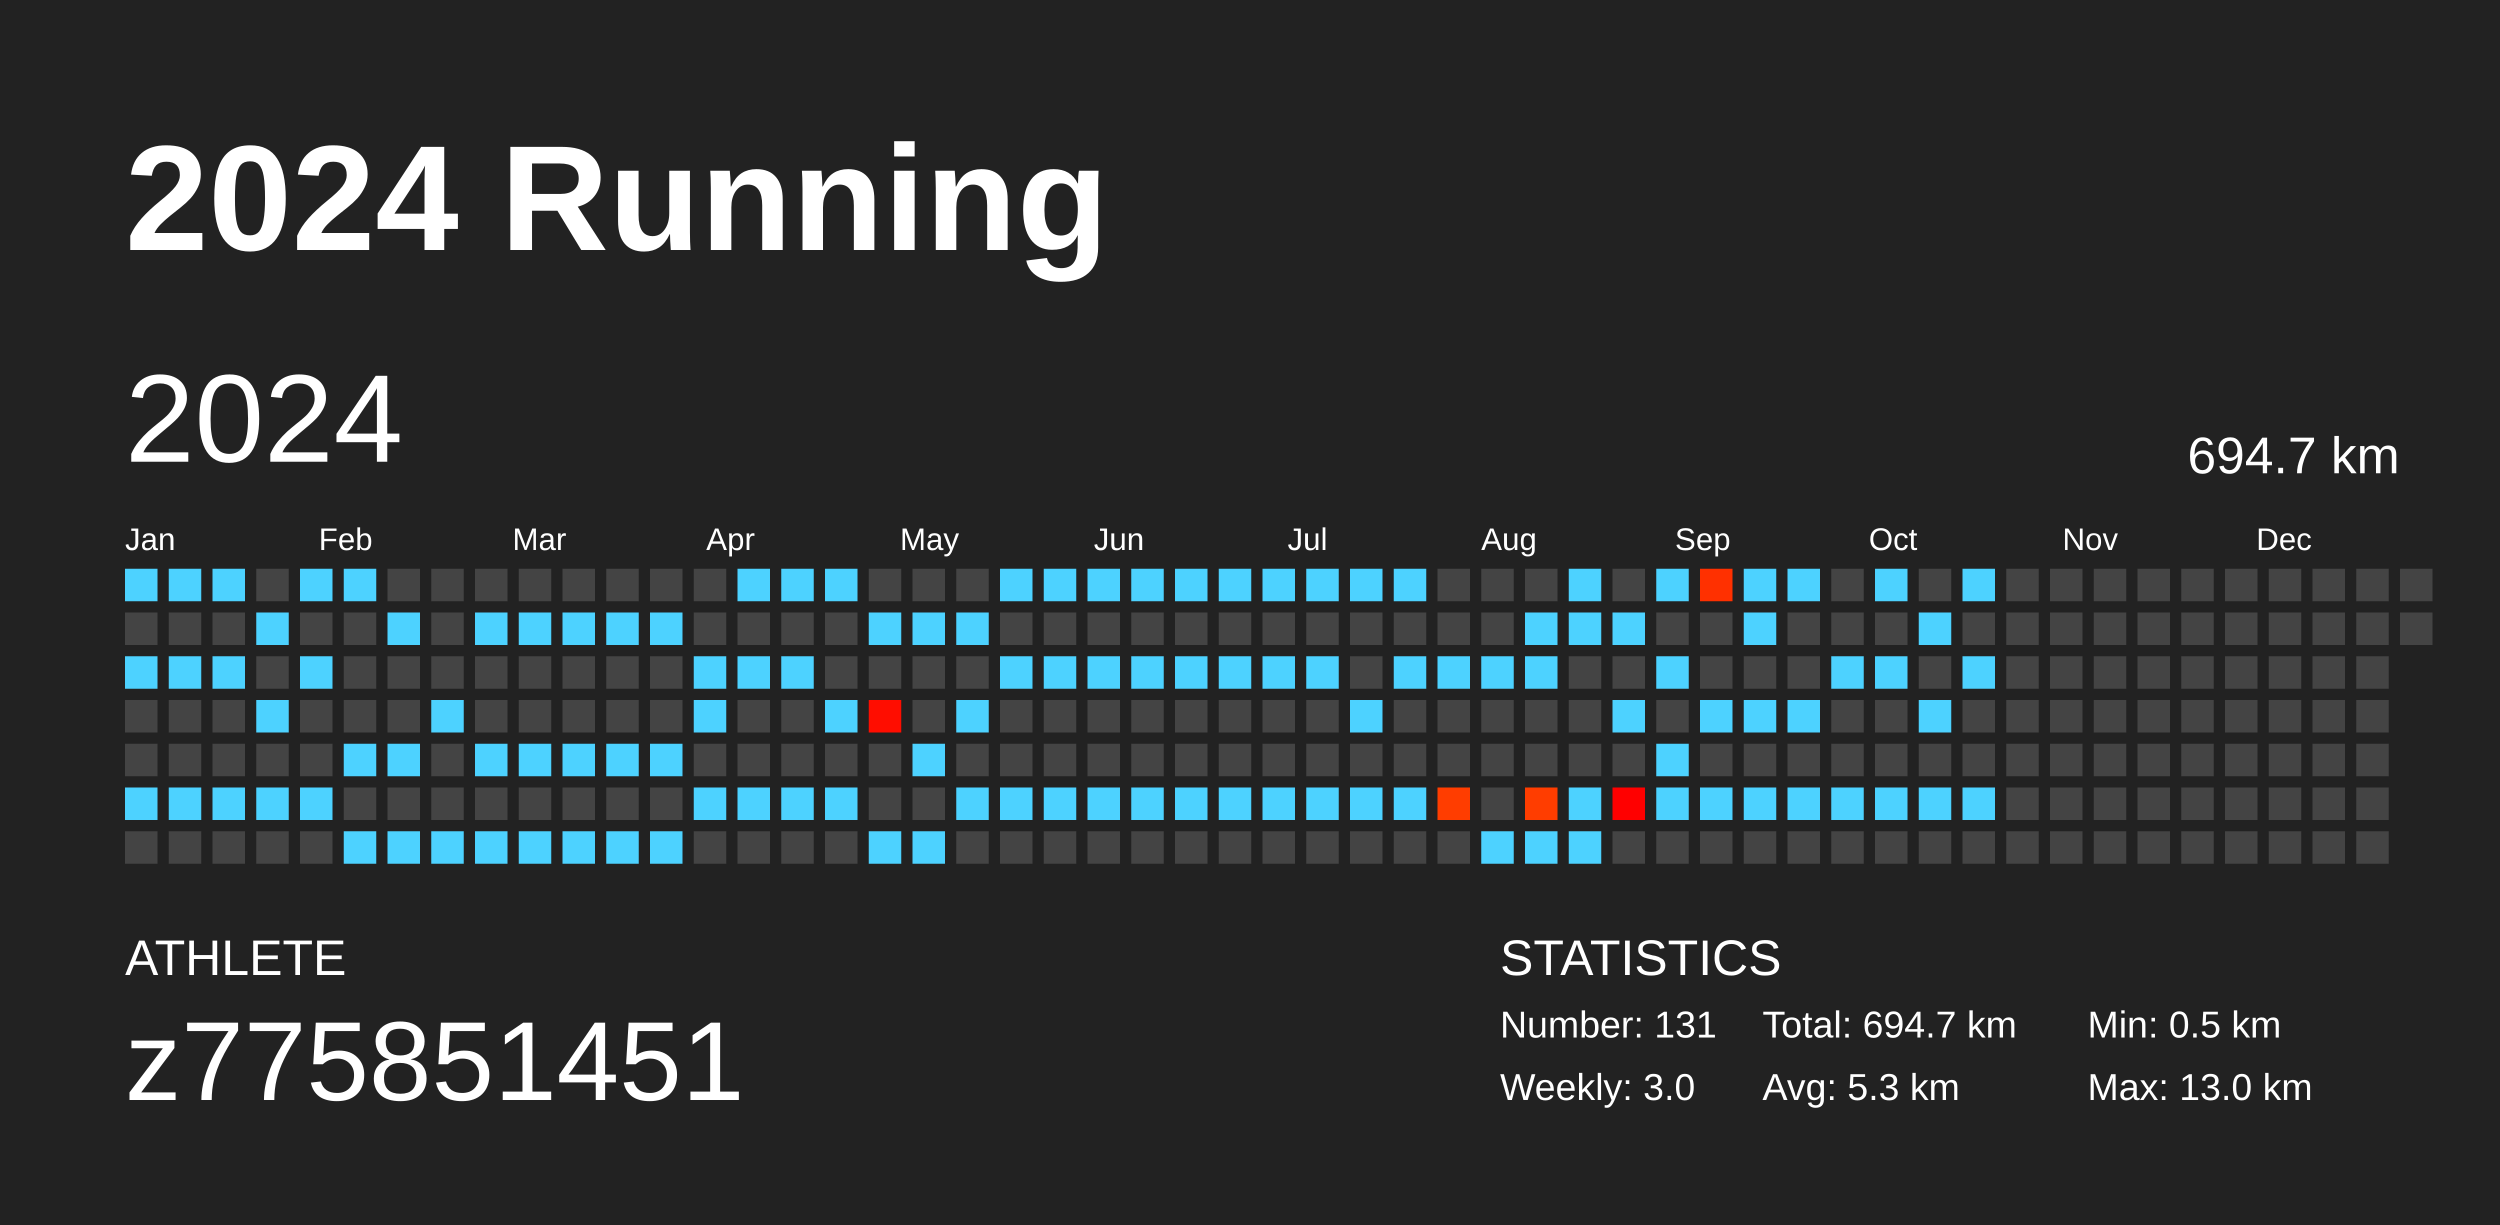
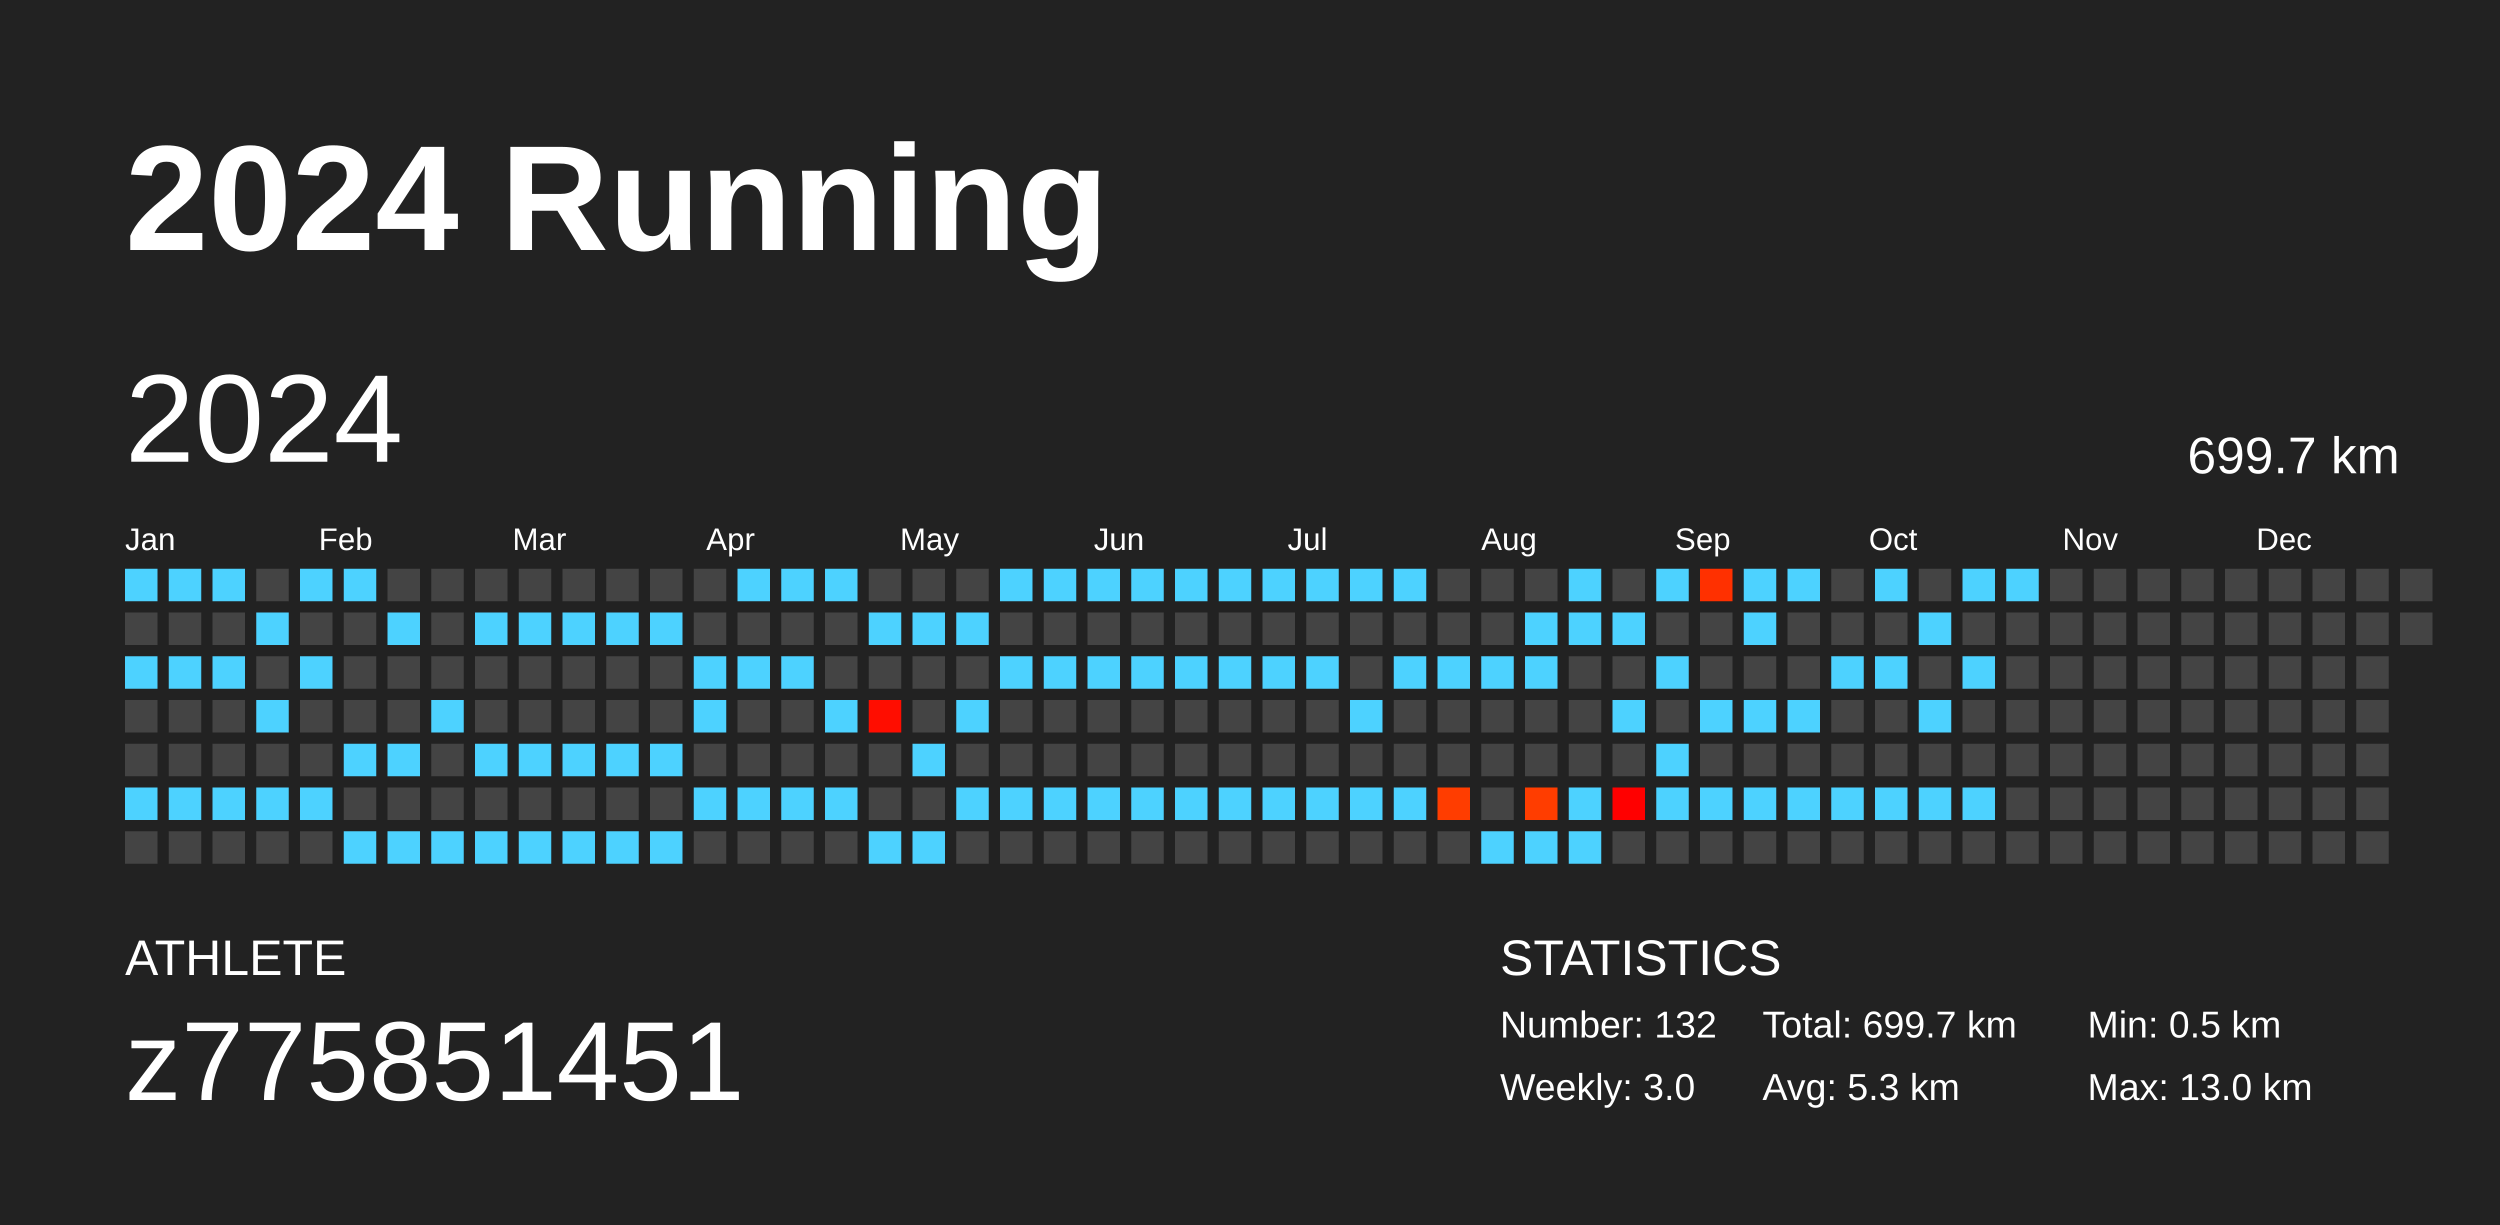
<svg xmlns="http://www.w3.org/2000/svg" baseProfile="full" height="98mm" version="1.1" viewBox="0,0,200,98" width="200mm">
  <defs />
  <rect fill="#222222" height="98" width="200" x="0" y="0" />
  <text fill="#FFFFFF" style="font-size:12px; font-family:Arial; font-weight:bold;" x="10" y="20">2024 Running</text>
  <text fill="#FFFFFF" style="font-size:4px; font-family:Arial" x="10" y="78">ATHLETE</text>
  <text fill="#FFFFFF" style="font-size:9px; font-family:Arial" x="10" y="88">z775851451</text>
  <text fill="#FFFFFF" style="font-size:4px; font-family:Arial" x="120" y="78">STATISTICS</text>
-   <text fill="#FFFFFF" style="font-size:3px; font-family:Arial" x="120" y="83">Number: 131</text>
+   <text fill="#FFFFFF" style="font-size:3px; font-family:Arial" x="120" y="83">Number: 132</text>
  <text fill="#FFFFFF" style="font-size:3px; font-family:Arial" x="120" y="88">Weekly: 3.0</text>
-   <text fill="#FFFFFF" style="font-size:3px; font-family:Arial" x="141" y="83">Total: 694.7 km</text>
+   <text fill="#FFFFFF" style="font-size:3px; font-family:Arial" x="141" y="83">Total: 699.7 km</text>
  <text fill="#FFFFFF" style="font-size:3px; font-family:Arial" x="141" y="88">Avg: 5.3 km</text>
  <text fill="#FFFFFF" style="font-size:3px; font-family:Arial" x="167" y="83">Min: 0.5 km</text>
  <text fill="#FFFFFF" style="font-size:3px; font-family:Arial" x="167" y="88">Max: 13.0 km</text>
  <text dominant-baseline="hanging" fill="#FFFFFF" style="font-size:10.0px; font-family:Arial;" x="10" y="30">2024</text>
-   <text dominant-baseline="hanging" fill="#FFFFFF" style="font-size:4.125px; font-family:Arial;" x="175" y="35">694.7 km</text>
+   <text dominant-baseline="hanging" fill="#FFFFFF" style="font-size:4.125px; font-family:Arial;" x="175" y="35">699.7 km</text>
  <text fill="#FFFFFF" style="font-size:2.5px; font-family:Arial" x="10.0" y="44">Jan</text>
  <text fill="#FFFFFF" style="font-size:2.5px; font-family:Arial" x="25.5" y="44">Feb</text>
  <text fill="#FFFFFF" style="font-size:2.5px; font-family:Arial" x="41.0" y="44">Mar</text>
  <text fill="#FFFFFF" style="font-size:2.5px; font-family:Arial" x="56.5" y="44">Apr</text>
  <text fill="#FFFFFF" style="font-size:2.5px; font-family:Arial" x="72.0" y="44">May</text>
  <text fill="#FFFFFF" style="font-size:2.5px; font-family:Arial" x="87.5" y="44">Jun</text>
  <text fill="#FFFFFF" style="font-size:2.5px; font-family:Arial" x="103.0" y="44">Jul</text>
  <text fill="#FFFFFF" style="font-size:2.5px; font-family:Arial" x="118.5" y="44">Aug</text>
  <text fill="#FFFFFF" style="font-size:2.5px; font-family:Arial" x="134.0" y="44">Sep</text>
  <text fill="#FFFFFF" style="font-size:2.5px; font-family:Arial" x="149.5" y="44">Oct</text>
  <text fill="#FFFFFF" style="font-size:2.5px; font-family:Arial" x="165.0" y="44">Nov</text>
  <text fill="#FFFFFF" style="font-size:2.5px; font-family:Arial" x="180.5" y="44">Dec</text>
  <rect fill="#4dd2ff" height="2.6" width="2.6" x="10.0" y="45.5" />
  <rect fill="#444444" height="2.6" width="2.6" x="10.0" y="49.0" />
  <rect fill="#4dd2ff" height="2.6" width="2.6" x="10.0" y="52.5" />
  <rect fill="#444444" height="2.6" width="2.6" x="10.0" y="56.0" />
  <rect fill="#444444" height="2.6" width="2.6" x="10.0" y="59.5" />
  <rect fill="#4dd2ff" height="2.6" width="2.6" x="10.0" y="63.0" />
  <rect fill="#444444" height="2.6" width="2.6" x="10.0" y="66.5" />
  <rect fill="#4dd2ff" height="2.6" width="2.6" x="13.5" y="45.5" />
  <rect fill="#444444" height="2.6" width="2.6" x="13.5" y="49.0" />
  <rect fill="#4dd2ff" height="2.6" width="2.6" x="13.5" y="52.5" />
  <rect fill="#444444" height="2.6" width="2.6" x="13.5" y="56.0" />
  <rect fill="#444444" height="2.6" width="2.6" x="13.5" y="59.5" />
  <rect fill="#4dd2ff" height="2.6" width="2.6" x="13.5" y="63.0" />
  <rect fill="#444444" height="2.6" width="2.6" x="13.5" y="66.5" />
  <rect fill="#4dd2ff" height="2.6" width="2.6" x="17.0" y="45.5" />
  <rect fill="#444444" height="2.6" width="2.6" x="17.0" y="49.0" />
  <rect fill="#4dd2ff" height="2.6" width="2.6" x="17.0" y="52.5" />
  <rect fill="#444444" height="2.6" width="2.6" x="17.0" y="56.0" />
  <rect fill="#444444" height="2.6" width="2.6" x="17.0" y="59.5" />
  <rect fill="#4dd2ff" height="2.6" width="2.6" x="17.0" y="63.0" />
  <rect fill="#444444" height="2.6" width="2.6" x="17.0" y="66.5" />
  <rect fill="#444444" height="2.6" width="2.6" x="20.5" y="45.5" />
  <rect fill="#4dd2ff" height="2.6" width="2.6" x="20.5" y="49.0" />
  <rect fill="#444444" height="2.6" width="2.6" x="20.5" y="52.5" />
  <rect fill="#4dd2ff" height="2.6" width="2.6" x="20.5" y="56.0" />
  <rect fill="#444444" height="2.6" width="2.6" x="20.5" y="59.5" />
  <rect fill="#4dd2ff" height="2.6" width="2.6" x="20.5" y="63.0" />
  <rect fill="#444444" height="2.6" width="2.6" x="20.5" y="66.5" />
  <rect fill="#4dd2ff" height="2.6" width="2.6" x="24.0" y="45.5" />
  <rect fill="#444444" height="2.6" width="2.6" x="24.0" y="49.0" />
  <rect fill="#4dd2ff" height="2.6" width="2.6" x="24.0" y="52.5" />
  <rect fill="#444444" height="2.6" width="2.6" x="24.0" y="56.0" />
  <rect fill="#444444" height="2.6" width="2.6" x="24.0" y="59.5" />
  <rect fill="#4dd2ff" height="2.6" width="2.6" x="24.0" y="63.0" />
  <rect fill="#444444" height="2.6" width="2.6" x="24.0" y="66.5" />
  <rect fill="#4dd2ff" height="2.6" width="2.6" x="27.5" y="45.5" />
  <rect fill="#444444" height="2.6" width="2.6" x="27.5" y="49.0" />
  <rect fill="#444444" height="2.6" width="2.6" x="27.5" y="52.5" />
  <rect fill="#444444" height="2.6" width="2.6" x="27.5" y="56.0" />
  <rect fill="#4dd2ff" height="2.6" width="2.6" x="27.5" y="59.5" />
  <rect fill="#444444" height="2.6" width="2.6" x="27.5" y="63.0" />
  <rect fill="#4dd2ff" height="2.6" width="2.6" x="27.5" y="66.5" />
  <rect fill="#444444" height="2.6" width="2.6" x="31.0" y="45.5" />
  <rect fill="#4dd2ff" height="2.6" width="2.6" x="31.0" y="49.0" />
  <rect fill="#444444" height="2.6" width="2.6" x="31.0" y="52.5" />
  <rect fill="#444444" height="2.6" width="2.6" x="31.0" y="56.0" />
  <rect fill="#4dd2ff" height="2.6" width="2.6" x="31.0" y="59.5" />
  <rect fill="#444444" height="2.6" width="2.6" x="31.0" y="63.0" />
  <rect fill="#4dd2ff" height="2.6" width="2.6" x="31.0" y="66.5" />
  <rect fill="#444444" height="2.6" width="2.6" x="34.5" y="45.5" />
  <rect fill="#444444" height="2.6" width="2.6" x="34.5" y="49.0" />
  <rect fill="#444444" height="2.6" width="2.6" x="34.5" y="52.5" />
  <rect fill="#4dd2ff" height="2.6" width="2.6" x="34.5" y="56.0" />
  <rect fill="#444444" height="2.6" width="2.6" x="34.5" y="59.5" />
  <rect fill="#444444" height="2.6" width="2.6" x="34.5" y="63.0" />
  <rect fill="#4dd2ff" height="2.6" width="2.6" x="34.5" y="66.5" />
  <rect fill="#444444" height="2.6" width="2.6" x="38.0" y="45.5" />
  <rect fill="#4dd2ff" height="2.6" width="2.6" x="38.0" y="49.0" />
  <rect fill="#444444" height="2.6" width="2.6" x="38.0" y="52.5" />
  <rect fill="#444444" height="2.6" width="2.6" x="38.0" y="56.0" />
  <rect fill="#4dd2ff" height="2.6" width="2.6" x="38.0" y="59.5" />
  <rect fill="#444444" height="2.6" width="2.6" x="38.0" y="63.0" />
  <rect fill="#4dd2ff" height="2.6" width="2.6" x="38.0" y="66.5" />
  <rect fill="#444444" height="2.6" width="2.6" x="41.5" y="45.5" />
  <rect fill="#4dd2ff" height="2.6" width="2.6" x="41.5" y="49.0" />
  <rect fill="#444444" height="2.6" width="2.6" x="41.5" y="52.5" />
  <rect fill="#444444" height="2.6" width="2.6" x="41.5" y="56.0" />
  <rect fill="#4dd2ff" height="2.6" width="2.6" x="41.5" y="59.5" />
  <rect fill="#444444" height="2.6" width="2.6" x="41.5" y="63.0" />
  <rect fill="#4dd2ff" height="2.6" width="2.6" x="41.5" y="66.5" />
  <rect fill="#444444" height="2.6" width="2.6" x="45.0" y="45.5" />
  <rect fill="#4dd2ff" height="2.6" width="2.6" x="45.0" y="49.0" />
  <rect fill="#444444" height="2.6" width="2.6" x="45.0" y="52.5" />
  <rect fill="#444444" height="2.6" width="2.6" x="45.0" y="56.0" />
  <rect fill="#4dd2ff" height="2.6" width="2.6" x="45.0" y="59.5" />
  <rect fill="#444444" height="2.6" width="2.6" x="45.0" y="63.0" />
  <rect fill="#4dd2ff" height="2.6" width="2.6" x="45.0" y="66.5" />
  <rect fill="#444444" height="2.6" width="2.6" x="48.5" y="45.5" />
  <rect fill="#4dd2ff" height="2.6" width="2.6" x="48.5" y="49.0" />
  <rect fill="#444444" height="2.6" width="2.6" x="48.5" y="52.5" />
  <rect fill="#444444" height="2.6" width="2.6" x="48.5" y="56.0" />
  <rect fill="#4dd2ff" height="2.6" width="2.6" x="48.5" y="59.5" />
  <rect fill="#444444" height="2.6" width="2.6" x="48.5" y="63.0" />
  <rect fill="#4dd2ff" height="2.6" width="2.6" x="48.5" y="66.5" />
  <rect fill="#444444" height="2.6" width="2.6" x="52.0" y="45.5" />
  <rect fill="#4dd2ff" height="2.6" width="2.6" x="52.0" y="49.0" />
  <rect fill="#444444" height="2.6" width="2.6" x="52.0" y="52.5" />
  <rect fill="#444444" height="2.6" width="2.6" x="52.0" y="56.0" />
  <rect fill="#4dd2ff" height="2.6" width="2.6" x="52.0" y="59.5" />
  <rect fill="#444444" height="2.6" width="2.6" x="52.0" y="63.0" />
  <rect fill="#4dd2ff" height="2.6" width="2.6" x="52.0" y="66.5" />
  <rect fill="#444444" height="2.6" width="2.6" x="55.5" y="45.5" />
  <rect fill="#444444" height="2.6" width="2.6" x="55.5" y="49.0" />
  <rect fill="#4dd2ff" height="2.6" width="2.6" x="55.5" y="52.5" />
  <rect fill="#4dd2ff" height="2.6" width="2.6" x="55.5" y="56.0" />
  <rect fill="#444444" height="2.6" width="2.6" x="55.5" y="59.5" />
  <rect fill="#4dd2ff" height="2.6" width="2.6" x="55.5" y="63.0" />
  <rect fill="#444444" height="2.6" width="2.6" x="55.5" y="66.5" />
  <rect fill="#4dd2ff" height="2.6" width="2.6" x="59.0" y="45.5" />
  <rect fill="#444444" height="2.6" width="2.6" x="59.0" y="49.0" />
  <rect fill="#4dd2ff" height="2.6" width="2.6" x="59.0" y="52.5" />
  <rect fill="#444444" height="2.6" width="2.6" x="59.0" y="56.0" />
  <rect fill="#444444" height="2.6" width="2.6" x="59.0" y="59.5" />
  <rect fill="#4dd2ff" height="2.6" width="2.6" x="59.0" y="63.0" />
  <rect fill="#444444" height="2.6" width="2.6" x="59.0" y="66.5" />
  <rect fill="#4dd2ff" height="2.6" width="2.6" x="62.5" y="45.5" />
  <rect fill="#444444" height="2.6" width="2.6" x="62.5" y="49.0" />
  <rect fill="#4dd2ff" height="2.6" width="2.6" x="62.5" y="52.5" />
  <rect fill="#444444" height="2.6" width="2.6" x="62.5" y="56.0" />
  <rect fill="#444444" height="2.6" width="2.6" x="62.5" y="59.5" />
  <rect fill="#4dd2ff" height="2.6" width="2.6" x="62.5" y="63.0" />
  <rect fill="#444444" height="2.6" width="2.6" x="62.5" y="66.5" />
  <rect fill="#4dd2ff" height="2.6" width="2.6" x="66.0" y="45.5" />
  <rect fill="#444444" height="2.6" width="2.6" x="66.0" y="49.0" />
  <rect fill="#444444" height="2.6" width="2.6" x="66.0" y="52.5" />
  <rect fill="#4dd2ff" height="2.6" width="2.6" x="66.0" y="56.0" />
  <rect fill="#444444" height="2.6" width="2.6" x="66.0" y="59.5" />
  <rect fill="#4dd2ff" height="2.6" width="2.6" x="66.0" y="63.0" />
  <rect fill="#444444" height="2.6" width="2.6" x="66.0" y="66.5" />
  <rect fill="#444444" height="2.6" width="2.6" x="69.5" y="45.5" />
  <rect fill="#4dd2ff" height="2.6" width="2.6" x="69.5" y="49.0" />
  <rect fill="#444444" height="2.6" width="2.6" x="69.5" y="52.5" />
  <rect fill="#ff0d00" height="2.6" width="2.6" x="69.5" y="56.0" />
  <rect fill="#444444" height="2.6" width="2.6" x="69.5" y="59.5" />
  <rect fill="#444444" height="2.6" width="2.6" x="69.5" y="63.0" />
  <rect fill="#4dd2ff" height="2.6" width="2.6" x="69.5" y="66.5" />
  <rect fill="#444444" height="2.6" width="2.6" x="73.0" y="45.5" />
  <rect fill="#4dd2ff" height="2.6" width="2.6" x="73.0" y="49.0" />
  <rect fill="#444444" height="2.6" width="2.6" x="73.0" y="52.5" />
  <rect fill="#444444" height="2.6" width="2.6" x="73.0" y="56.0" />
  <rect fill="#4dd2ff" height="2.6" width="2.6" x="73.0" y="59.5" />
  <rect fill="#444444" height="2.6" width="2.6" x="73.0" y="63.0" />
  <rect fill="#4dd2ff" height="2.6" width="2.6" x="73.0" y="66.5" />
  <rect fill="#444444" height="2.6" width="2.6" x="76.5" y="45.5" />
  <rect fill="#4dd2ff" height="2.6" width="2.6" x="76.5" y="49.0" />
  <rect fill="#444444" height="2.6" width="2.6" x="76.5" y="52.5" />
  <rect fill="#4dd2ff" height="2.6" width="2.6" x="76.5" y="56.0" />
  <rect fill="#444444" height="2.6" width="2.6" x="76.5" y="59.5" />
  <rect fill="#4dd2ff" height="2.6" width="2.6" x="76.5" y="63.0" />
  <rect fill="#444444" height="2.6" width="2.6" x="76.5" y="66.5" />
  <rect fill="#4dd2ff" height="2.6" width="2.6" x="80.0" y="45.5" />
  <rect fill="#444444" height="2.6" width="2.6" x="80.0" y="49.0" />
  <rect fill="#4dd2ff" height="2.6" width="2.6" x="80.0" y="52.5" />
  <rect fill="#444444" height="2.6" width="2.6" x="80.0" y="56.0" />
  <rect fill="#444444" height="2.6" width="2.6" x="80.0" y="59.5" />
  <rect fill="#4dd2ff" height="2.6" width="2.6" x="80.0" y="63.0" />
  <rect fill="#444444" height="2.6" width="2.6" x="80.0" y="66.5" />
  <rect fill="#4dd2ff" height="2.6" width="2.6" x="83.5" y="45.5" />
  <rect fill="#444444" height="2.6" width="2.6" x="83.5" y="49.0" />
  <rect fill="#4dd2ff" height="2.6" width="2.6" x="83.5" y="52.5" />
  <rect fill="#444444" height="2.6" width="2.6" x="83.5" y="56.0" />
  <rect fill="#444444" height="2.6" width="2.6" x="83.5" y="59.5" />
  <rect fill="#4dd2ff" height="2.6" width="2.6" x="83.5" y="63.0" />
  <rect fill="#444444" height="2.6" width="2.6" x="83.5" y="66.5" />
  <rect fill="#4dd2ff" height="2.6" width="2.6" x="87.0" y="45.5" />
  <rect fill="#444444" height="2.6" width="2.6" x="87.0" y="49.0" />
  <rect fill="#4dd2ff" height="2.6" width="2.6" x="87.0" y="52.5" />
  <rect fill="#444444" height="2.6" width="2.6" x="87.0" y="56.0" />
  <rect fill="#444444" height="2.6" width="2.6" x="87.0" y="59.5" />
  <rect fill="#4dd2ff" height="2.6" width="2.6" x="87.0" y="63.0" />
  <rect fill="#444444" height="2.6" width="2.6" x="87.0" y="66.5" />
  <rect fill="#4dd2ff" height="2.6" width="2.6" x="90.5" y="45.5" />
  <rect fill="#444444" height="2.6" width="2.6" x="90.5" y="49.0" />
  <rect fill="#4dd2ff" height="2.6" width="2.6" x="90.5" y="52.5" />
  <rect fill="#444444" height="2.6" width="2.6" x="90.5" y="56.0" />
  <rect fill="#444444" height="2.6" width="2.6" x="90.5" y="59.5" />
  <rect fill="#4dd2ff" height="2.6" width="2.6" x="90.5" y="63.0" />
  <rect fill="#444444" height="2.6" width="2.6" x="90.5" y="66.5" />
  <rect fill="#4dd2ff" height="2.6" width="2.6" x="94.0" y="45.5" />
  <rect fill="#444444" height="2.6" width="2.6" x="94.0" y="49.0" />
  <rect fill="#4dd2ff" height="2.6" width="2.6" x="94.0" y="52.5" />
  <rect fill="#444444" height="2.6" width="2.6" x="94.0" y="56.0" />
  <rect fill="#444444" height="2.6" width="2.6" x="94.0" y="59.5" />
  <rect fill="#4dd2ff" height="2.6" width="2.6" x="94.0" y="63.0" />
  <rect fill="#444444" height="2.6" width="2.6" x="94.0" y="66.5" />
  <rect fill="#4dd2ff" height="2.6" width="2.6" x="97.5" y="45.5" />
  <rect fill="#444444" height="2.6" width="2.6" x="97.5" y="49.0" />
  <rect fill="#4dd2ff" height="2.6" width="2.6" x="97.5" y="52.5" />
  <rect fill="#444444" height="2.6" width="2.6" x="97.5" y="56.0" />
  <rect fill="#444444" height="2.6" width="2.6" x="97.5" y="59.5" />
  <rect fill="#4dd2ff" height="2.6" width="2.6" x="97.5" y="63.0" />
  <rect fill="#444444" height="2.6" width="2.6" x="97.5" y="66.5" />
  <rect fill="#4dd2ff" height="2.6" width="2.6" x="101.0" y="45.5" />
  <rect fill="#444444" height="2.6" width="2.6" x="101.0" y="49.0" />
  <rect fill="#4dd2ff" height="2.6" width="2.6" x="101.0" y="52.5" />
  <rect fill="#444444" height="2.6" width="2.6" x="101.0" y="56.0" />
  <rect fill="#444444" height="2.6" width="2.6" x="101.0" y="59.5" />
  <rect fill="#4dd2ff" height="2.6" width="2.6" x="101.0" y="63.0" />
  <rect fill="#444444" height="2.6" width="2.6" x="101.0" y="66.5" />
  <rect fill="#4dd2ff" height="2.6" width="2.6" x="104.5" y="45.5" />
  <rect fill="#444444" height="2.6" width="2.6" x="104.5" y="49.0" />
  <rect fill="#4dd2ff" height="2.6" width="2.6" x="104.5" y="52.5" />
  <rect fill="#444444" height="2.6" width="2.6" x="104.5" y="56.0" />
  <rect fill="#444444" height="2.6" width="2.6" x="104.5" y="59.5" />
  <rect fill="#4dd2ff" height="2.6" width="2.6" x="104.5" y="63.0" />
  <rect fill="#444444" height="2.6" width="2.6" x="104.5" y="66.5" />
  <rect fill="#4dd2ff" height="2.6" width="2.6" x="108.0" y="45.5" />
  <rect fill="#444444" height="2.6" width="2.6" x="108.0" y="49.0" />
  <rect fill="#444444" height="2.6" width="2.6" x="108.0" y="52.5" />
  <rect fill="#4dd2ff" height="2.6" width="2.6" x="108.0" y="56.0" />
  <rect fill="#444444" height="2.6" width="2.6" x="108.0" y="59.5" />
  <rect fill="#4dd2ff" height="2.6" width="2.6" x="108.0" y="63.0" />
  <rect fill="#444444" height="2.6" width="2.6" x="108.0" y="66.5" />
  <rect fill="#4dd2ff" height="2.6" width="2.6" x="111.5" y="45.5" />
  <rect fill="#444444" height="2.6" width="2.6" x="111.5" y="49.0" />
  <rect fill="#4dd2ff" height="2.6" width="2.6" x="111.5" y="52.5" />
  <rect fill="#444444" height="2.6" width="2.6" x="111.5" y="56.0" />
  <rect fill="#444444" height="2.6" width="2.6" x="111.5" y="59.5" />
  <rect fill="#4dd2ff" height="2.6" width="2.6" x="111.5" y="63.0" />
  <rect fill="#444444" height="2.6" width="2.6" x="111.5" y="66.5" />
  <rect fill="#444444" height="2.6" width="2.6" x="115.0" y="45.5" />
  <rect fill="#444444" height="2.6" width="2.6" x="115.0" y="49.0" />
  <rect fill="#4dd2ff" height="2.6" width="2.6" x="115.0" y="52.5" />
  <rect fill="#444444" height="2.6" width="2.6" x="115.0" y="56.0" />
  <rect fill="#444444" height="2.6" width="2.6" x="115.0" y="59.5" />
  <rect fill="#ff3d00" height="2.6" width="2.6" x="115.0" y="63.0" />
  <rect fill="#444444" height="2.6" width="2.6" x="115.0" y="66.5" />
  <rect fill="#444444" height="2.6" width="2.6" x="118.5" y="45.5" />
  <rect fill="#444444" height="2.6" width="2.6" x="118.5" y="49.0" />
  <rect fill="#4dd2ff" height="2.6" width="2.6" x="118.5" y="52.5" />
  <rect fill="#444444" height="2.6" width="2.6" x="118.5" y="56.0" />
  <rect fill="#444444" height="2.6" width="2.6" x="118.5" y="59.5" />
  <rect fill="#444444" height="2.6" width="2.6" x="118.5" y="63.0" />
  <rect fill="#4dd2ff" height="2.6" width="2.6" x="118.5" y="66.5" />
  <rect fill="#444444" height="2.6" width="2.6" x="122.0" y="45.5" />
  <rect fill="#4dd2ff" height="2.6" width="2.6" x="122.0" y="49.0" />
  <rect fill="#4dd2ff" height="2.6" width="2.6" x="122.0" y="52.5" />
  <rect fill="#444444" height="2.6" width="2.6" x="122.0" y="56.0" />
  <rect fill="#444444" height="2.6" width="2.6" x="122.0" y="59.5" />
  <rect fill="#ff3d00" height="2.6" width="2.6" x="122.0" y="63.0" />
  <rect fill="#4dd2ff" height="2.6" width="2.6" x="122.0" y="66.5" />
  <rect fill="#4dd2ff" height="2.6" width="2.6" x="125.5" y="45.5" />
  <rect fill="#4dd2ff" height="2.6" width="2.6" x="125.5" y="49.0" />
  <rect fill="#444444" height="2.6" width="2.6" x="125.5" y="52.5" />
  <rect fill="#444444" height="2.6" width="2.6" x="125.5" y="56.0" />
  <rect fill="#444444" height="2.6" width="2.6" x="125.5" y="59.5" />
  <rect fill="#4dd2ff" height="2.6" width="2.6" x="125.5" y="63.0" />
  <rect fill="#4dd2ff" height="2.6" width="2.6" x="125.5" y="66.5" />
  <rect fill="#444444" height="2.6" width="2.6" x="129.0" y="45.5" />
  <rect fill="#4dd2ff" height="2.6" width="2.6" x="129.0" y="49.0" />
  <rect fill="#444444" height="2.6" width="2.6" x="129.0" y="52.5" />
  <rect fill="#4dd2ff" height="2.6" width="2.6" x="129.0" y="56.0" />
  <rect fill="#444444" height="2.6" width="2.6" x="129.0" y="59.5" />
  <rect fill="#ff0000" height="2.6" width="2.6" x="129.0" y="63.0" />
  <rect fill="#444444" height="2.6" width="2.6" x="129.0" y="66.5" />
  <rect fill="#4dd2ff" height="2.6" width="2.6" x="132.5" y="45.5" />
  <rect fill="#444444" height="2.6" width="2.6" x="132.5" y="49.0" />
  <rect fill="#4dd2ff" height="2.6" width="2.6" x="132.5" y="52.5" />
  <rect fill="#444444" height="2.6" width="2.6" x="132.5" y="56.0" />
  <rect fill="#4dd2ff" height="2.6" width="2.6" x="132.5" y="59.5" />
  <rect fill="#4dd2ff" height="2.6" width="2.6" x="132.5" y="63.0" />
  <rect fill="#444444" height="2.6" width="2.6" x="132.5" y="66.5" />
  <rect fill="#ff3000" height="2.6" width="2.6" x="136.0" y="45.5" />
  <rect fill="#444444" height="2.6" width="2.6" x="136.0" y="49.0" />
  <rect fill="#444444" height="2.6" width="2.6" x="136.0" y="52.5" />
  <rect fill="#4dd2ff" height="2.6" width="2.6" x="136.0" y="56.0" />
  <rect fill="#444444" height="2.6" width="2.6" x="136.0" y="59.5" />
  <rect fill="#4dd2ff" height="2.6" width="2.6" x="136.0" y="63.0" />
  <rect fill="#444444" height="2.6" width="2.6" x="136.0" y="66.5" />
  <rect fill="#4dd2ff" height="2.6" width="2.6" x="139.5" y="45.5" />
  <rect fill="#4dd2ff" height="2.6" width="2.6" x="139.5" y="49.0" />
  <rect fill="#444444" height="2.6" width="2.6" x="139.5" y="52.5" />
  <rect fill="#4dd2ff" height="2.6" width="2.6" x="139.5" y="56.0" />
  <rect fill="#444444" height="2.6" width="2.6" x="139.5" y="59.5" />
  <rect fill="#4dd2ff" height="2.6" width="2.6" x="139.5" y="63.0" />
  <rect fill="#444444" height="2.6" width="2.6" x="139.5" y="66.5" />
  <rect fill="#4dd2ff" height="2.6" width="2.6" x="143.0" y="45.5" />
  <rect fill="#444444" height="2.6" width="2.6" x="143.0" y="49.0" />
  <rect fill="#444444" height="2.6" width="2.6" x="143.0" y="52.5" />
  <rect fill="#4dd2ff" height="2.6" width="2.6" x="143.0" y="56.0" />
  <rect fill="#444444" height="2.6" width="2.6" x="143.0" y="59.5" />
  <rect fill="#4dd2ff" height="2.6" width="2.6" x="143.0" y="63.0" />
  <rect fill="#444444" height="2.6" width="2.6" x="143.0" y="66.5" />
  <rect fill="#444444" height="2.6" width="2.6" x="146.5" y="45.5" />
  <rect fill="#444444" height="2.6" width="2.6" x="146.5" y="49.0" />
  <rect fill="#4dd2ff" height="2.6" width="2.6" x="146.5" y="52.5" />
  <rect fill="#444444" height="2.6" width="2.6" x="146.5" y="56.0" />
  <rect fill="#444444" height="2.6" width="2.6" x="146.5" y="59.5" />
  <rect fill="#4dd2ff" height="2.6" width="2.6" x="146.5" y="63.0" />
  <rect fill="#444444" height="2.6" width="2.6" x="146.5" y="66.5" />
  <rect fill="#4dd2ff" height="2.6" width="2.6" x="150.0" y="45.5" />
  <rect fill="#444444" height="2.6" width="2.6" x="150.0" y="49.0" />
  <rect fill="#4dd2ff" height="2.6" width="2.6" x="150.0" y="52.5" />
  <rect fill="#444444" height="2.6" width="2.6" x="150.0" y="56.0" />
  <rect fill="#444444" height="2.6" width="2.6" x="150.0" y="59.5" />
  <rect fill="#4dd2ff" height="2.6" width="2.6" x="150.0" y="63.0" />
  <rect fill="#444444" height="2.6" width="2.6" x="150.0" y="66.5" />
  <rect fill="#444444" height="2.6" width="2.6" x="153.5" y="45.5" />
  <rect fill="#4dd2ff" height="2.6" width="2.6" x="153.5" y="49.0" />
  <rect fill="#444444" height="2.6" width="2.6" x="153.5" y="52.5" />
  <rect fill="#4dd2ff" height="2.6" width="2.6" x="153.5" y="56.0" />
  <rect fill="#444444" height="2.6" width="2.6" x="153.5" y="59.5" />
  <rect fill="#4dd2ff" height="2.6" width="2.6" x="153.5" y="63.0" />
  <rect fill="#444444" height="2.6" width="2.6" x="153.5" y="66.5" />
  <rect fill="#4dd2ff" height="2.6" width="2.6" x="157.0" y="45.5" />
  <rect fill="#444444" height="2.6" width="2.6" x="157.0" y="49.0" />
  <rect fill="#4dd2ff" height="2.6" width="2.6" x="157.0" y="52.5" />
  <rect fill="#444444" height="2.6" width="2.6" x="157.0" y="56.0" />
  <rect fill="#444444" height="2.6" width="2.6" x="157.0" y="59.5" />
  <rect fill="#4dd2ff" height="2.6" width="2.6" x="157.0" y="63.0" />
  <rect fill="#444444" height="2.6" width="2.6" x="157.0" y="66.5" />
-   <rect fill="#444444" height="2.6" width="2.6" x="160.5" y="45.5" />
+   <rect fill="#4dd2ff" height="2.6" width="2.6" x="160.5" y="45.5" />
  <rect fill="#444444" height="2.6" width="2.6" x="160.5" y="49.0" />
  <rect fill="#444444" height="2.6" width="2.6" x="160.5" y="52.5" />
  <rect fill="#444444" height="2.6" width="2.6" x="160.5" y="56.0" />
  <rect fill="#444444" height="2.6" width="2.6" x="160.5" y="59.5" />
  <rect fill="#444444" height="2.6" width="2.6" x="160.5" y="63.0" />
  <rect fill="#444444" height="2.6" width="2.6" x="160.5" y="66.5" />
  <rect fill="#444444" height="2.6" width="2.6" x="164.0" y="45.5" />
  <rect fill="#444444" height="2.6" width="2.6" x="164.0" y="49.0" />
  <rect fill="#444444" height="2.6" width="2.6" x="164.0" y="52.5" />
  <rect fill="#444444" height="2.6" width="2.6" x="164.0" y="56.0" />
  <rect fill="#444444" height="2.6" width="2.6" x="164.0" y="59.5" />
  <rect fill="#444444" height="2.6" width="2.6" x="164.0" y="63.0" />
  <rect fill="#444444" height="2.6" width="2.6" x="164.0" y="66.5" />
  <rect fill="#444444" height="2.6" width="2.6" x="167.5" y="45.5" />
  <rect fill="#444444" height="2.6" width="2.6" x="167.5" y="49.0" />
  <rect fill="#444444" height="2.6" width="2.6" x="167.5" y="52.5" />
  <rect fill="#444444" height="2.6" width="2.6" x="167.5" y="56.0" />
  <rect fill="#444444" height="2.6" width="2.6" x="167.5" y="59.5" />
  <rect fill="#444444" height="2.6" width="2.6" x="167.5" y="63.0" />
  <rect fill="#444444" height="2.6" width="2.6" x="167.5" y="66.5" />
  <rect fill="#444444" height="2.6" width="2.6" x="171.0" y="45.5" />
  <rect fill="#444444" height="2.6" width="2.6" x="171.0" y="49.0" />
  <rect fill="#444444" height="2.6" width="2.6" x="171.0" y="52.5" />
  <rect fill="#444444" height="2.6" width="2.6" x="171.0" y="56.0" />
  <rect fill="#444444" height="2.6" width="2.6" x="171.0" y="59.5" />
  <rect fill="#444444" height="2.6" width="2.6" x="171.0" y="63.0" />
  <rect fill="#444444" height="2.6" width="2.6" x="171.0" y="66.5" />
  <rect fill="#444444" height="2.6" width="2.6" x="174.5" y="45.5" />
  <rect fill="#444444" height="2.6" width="2.6" x="174.5" y="49.0" />
  <rect fill="#444444" height="2.6" width="2.6" x="174.5" y="52.5" />
  <rect fill="#444444" height="2.6" width="2.6" x="174.5" y="56.0" />
  <rect fill="#444444" height="2.6" width="2.6" x="174.5" y="59.5" />
  <rect fill="#444444" height="2.6" width="2.6" x="174.5" y="63.0" />
  <rect fill="#444444" height="2.6" width="2.6" x="174.5" y="66.5" />
  <rect fill="#444444" height="2.6" width="2.6" x="178.0" y="45.5" />
  <rect fill="#444444" height="2.6" width="2.6" x="178.0" y="49.0" />
  <rect fill="#444444" height="2.6" width="2.6" x="178.0" y="52.5" />
  <rect fill="#444444" height="2.6" width="2.6" x="178.0" y="56.0" />
  <rect fill="#444444" height="2.6" width="2.6" x="178.0" y="59.5" />
  <rect fill="#444444" height="2.6" width="2.6" x="178.0" y="63.0" />
  <rect fill="#444444" height="2.6" width="2.6" x="178.0" y="66.5" />
  <rect fill="#444444" height="2.6" width="2.6" x="181.5" y="45.5" />
  <rect fill="#444444" height="2.6" width="2.6" x="181.5" y="49.0" />
  <rect fill="#444444" height="2.6" width="2.6" x="181.5" y="52.5" />
  <rect fill="#444444" height="2.6" width="2.6" x="181.5" y="56.0" />
  <rect fill="#444444" height="2.6" width="2.6" x="181.5" y="59.5" />
  <rect fill="#444444" height="2.6" width="2.6" x="181.5" y="63.0" />
  <rect fill="#444444" height="2.6" width="2.6" x="181.5" y="66.5" />
  <rect fill="#444444" height="2.6" width="2.6" x="185.0" y="45.5" />
  <rect fill="#444444" height="2.6" width="2.6" x="185.0" y="49.0" />
  <rect fill="#444444" height="2.6" width="2.6" x="185.0" y="52.5" />
  <rect fill="#444444" height="2.6" width="2.6" x="185.0" y="56.0" />
  <rect fill="#444444" height="2.6" width="2.6" x="185.0" y="59.5" />
  <rect fill="#444444" height="2.6" width="2.6" x="185.0" y="63.0" />
  <rect fill="#444444" height="2.6" width="2.6" x="185.0" y="66.5" />
  <rect fill="#444444" height="2.6" width="2.6" x="188.5" y="45.5" />
  <rect fill="#444444" height="2.6" width="2.6" x="188.5" y="49.0" />
  <rect fill="#444444" height="2.6" width="2.6" x="188.5" y="52.5" />
  <rect fill="#444444" height="2.6" width="2.6" x="188.5" y="56.0" />
  <rect fill="#444444" height="2.6" width="2.6" x="188.5" y="59.5" />
  <rect fill="#444444" height="2.6" width="2.6" x="188.5" y="63.0" />
  <rect fill="#444444" height="2.6" width="2.6" x="188.5" y="66.5" />
  <rect fill="#444444" height="2.6" width="2.6" x="192.0" y="45.5" />
  <rect fill="#444444" height="2.6" width="2.6" x="192.0" y="49.0" />
</svg>
